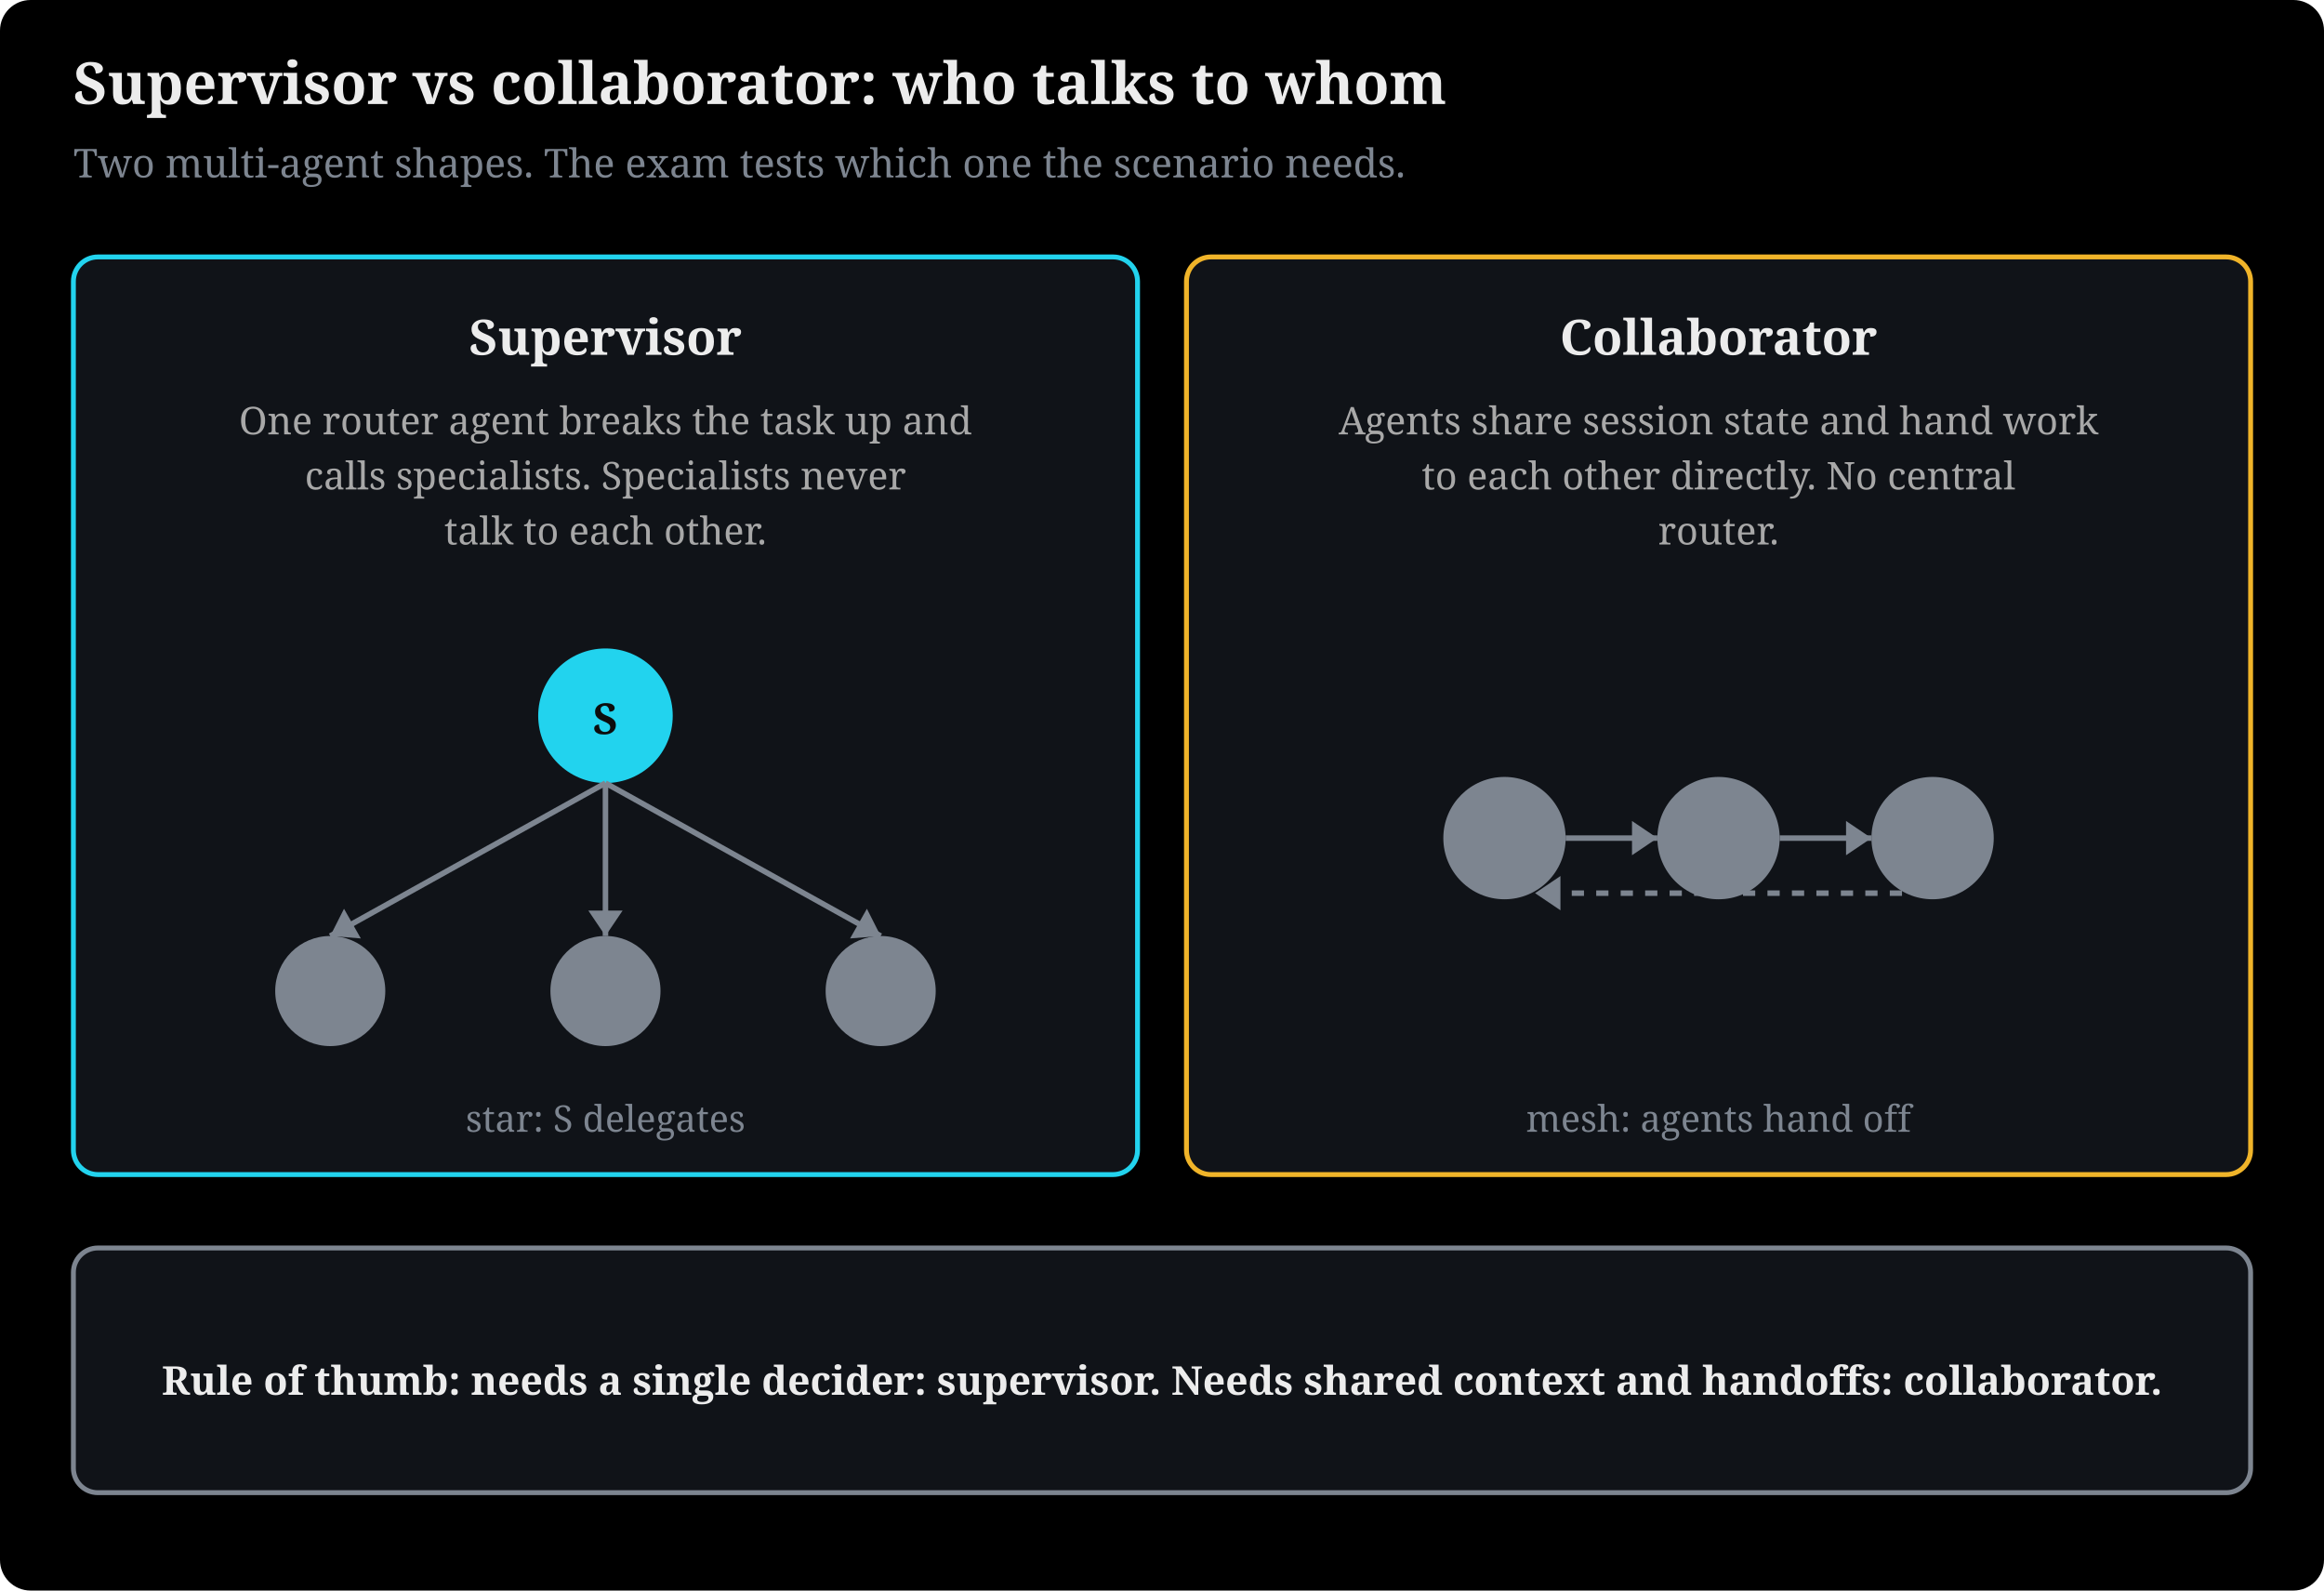
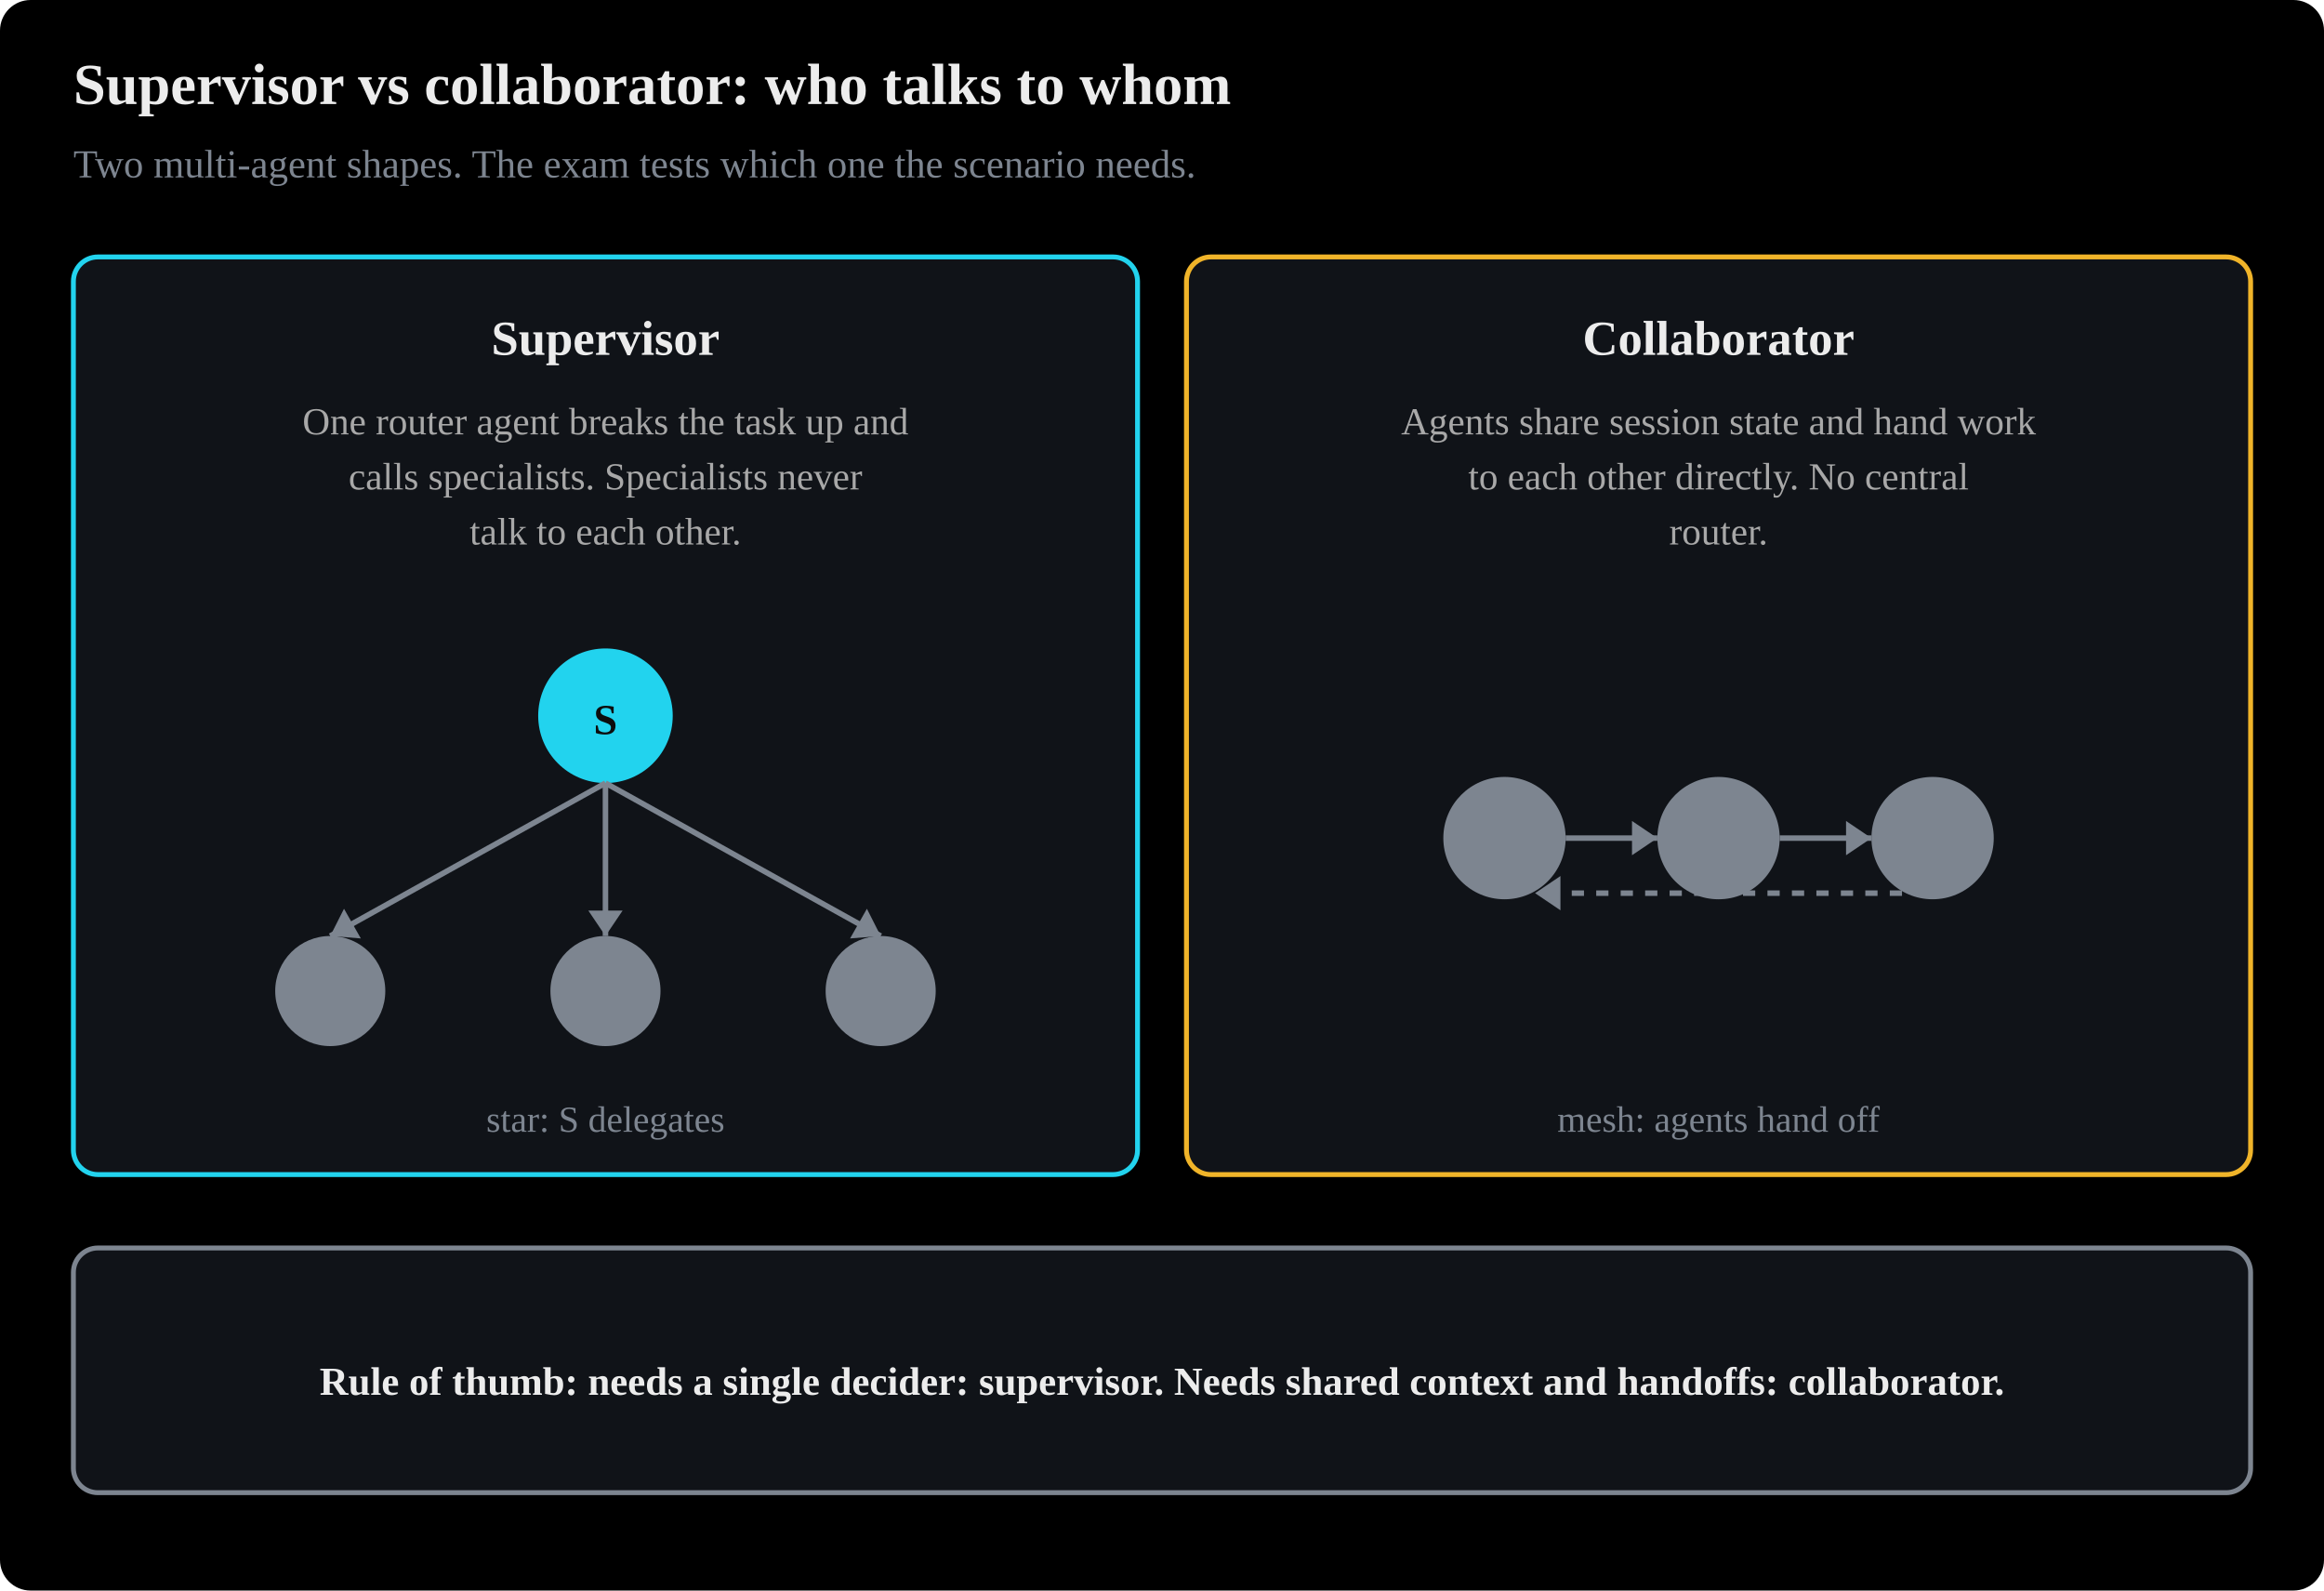
- <svg xmlns="http://www.w3.org/2000/svg" viewBox="0 0 760 520" width="100%" style="max-width:780px" font-family="Charis SIL, Georgia, serif" role="img">
+ <svg xmlns="http://www.w3.org/2000/svg" viewBox="0 0 760 520" width="100%" style="max-width:780px" font-family="Anthropic Sans, Inter, Source Sans 3, IBM Plex Sans, sans-serif" role="img">
  <rect x="0" y="0" width="760" height="520" fill="#000000" rx="10" />
  <text x="24" y="34" font-size="19" font-weight="bold" fill="#ececec">Supervisor vs collaborator: who talks to whom</text>
  <text x="24" y="58" font-size="13" fill="#7d8590">Two multi-agent shapes. The exam tests which one the scenario needs.</text>
  <rect x="24" y="84" width="348" height="300" rx="8" fill="#101318" stroke="#22d3ee" stroke-width="1.6" />
  <text x="198" y="116" font-size="16" fill="#ececec" text-anchor="middle" font-weight="bold">Supervisor</text>
  <text x="198" y="142" font-size="12.5" fill="#a8a8a8" text-anchor="middle">One router agent breaks the task up and</text>
  <text x="198" y="160" font-size="12.5" fill="#a8a8a8" text-anchor="middle">calls specialists. Specialists never</text>
  <text x="198" y="178" font-size="12.5" fill="#a8a8a8" text-anchor="middle">talk to each other.</text>
  <circle cx="198" cy="234" r="22" fill="#22d3ee" />
  <text x="198" y="240" font-size="14" fill="#0d0d0d" text-anchor="middle" font-weight="bold">S</text>
  <circle cx="108" cy="324" r="18" fill="#7d8590" />
  <line x1="198" y1="256" x2="108" y2="306" stroke="#7d8590" stroke-width="1.8" />
  <polygon points="108.0,306.0 112.5,297.1 118.0,306.8" fill="#7d8590" />
  <circle cx="198" cy="324" r="18" fill="#7d8590" />
  <line x1="198" y1="256" x2="198" y2="306" stroke="#7d8590" stroke-width="1.8" />
  <polygon points="198.0,306.0 192.4,297.7 203.6,297.7" fill="#7d8590" />
  <circle cx="288" cy="324" r="18" fill="#7d8590" />
  <line x1="198" y1="256" x2="288" y2="306" stroke="#7d8590" stroke-width="1.8" />
  <polygon points="288.0,306.0 278.0,306.8 283.5,297.1" fill="#7d8590" />
  <text x="198" y="370" font-size="12" fill="#7d8590" text-anchor="middle">star: S delegates</text>
  <rect x="388" y="84" width="348" height="300" rx="8" fill="#101318" stroke="#f0b429" stroke-width="1.6" />
  <text x="562" y="116" font-size="16" fill="#ececec" text-anchor="middle" font-weight="bold">Collaborator</text>
  <text x="562" y="142" font-size="12.5" fill="#a8a8a8" text-anchor="middle">Agents share session state and hand work</text>
  <text x="562" y="160" font-size="12.5" fill="#a8a8a8" text-anchor="middle">to each other directly. No central</text>
  <text x="562" y="178" font-size="12.5" fill="#a8a8a8" text-anchor="middle">router.</text>
  <circle cx="492" cy="274" r="20" fill="#7d8590" />
  <circle cx="562" cy="274" r="20" fill="#7d8590" />
  <circle cx="632" cy="274" r="20" fill="#7d8590" />
  <line x1="512" y1="274" x2="542" y2="274" stroke="#7d8590" stroke-width="1.8" />
  <polygon points="542.0,274.0 533.7,279.6 533.7,268.4" fill="#7d8590" />
  <line x1="582" y1="274" x2="612" y2="274" stroke="#7d8590" stroke-width="1.8" />
  <polygon points="612.0,274.0 603.7,279.6 603.7,268.4" fill="#7d8590" />
  <line x1="622" y1="292" x2="502" y2="292" stroke="#7d8590" stroke-width="1.8" stroke-dasharray="4,4" />
  <polygon points="502.0,292.0 510.3,286.4 510.3,297.6" fill="#7d8590" />
  <text x="562" y="370" font-size="12" fill="#7d8590" text-anchor="middle">mesh: agents hand off</text>
  <rect x="24" y="408" width="712" height="80" rx="8" fill="#101318" stroke="#7d8590" stroke-width="1.6" />
  <text x="380" y="456" font-size="13" fill="#ececec" text-anchor="middle" font-weight="bold">Rule of thumb: needs a single decider: supervisor. Needs shared context and handoffs: collaborator.</text>
</svg>
